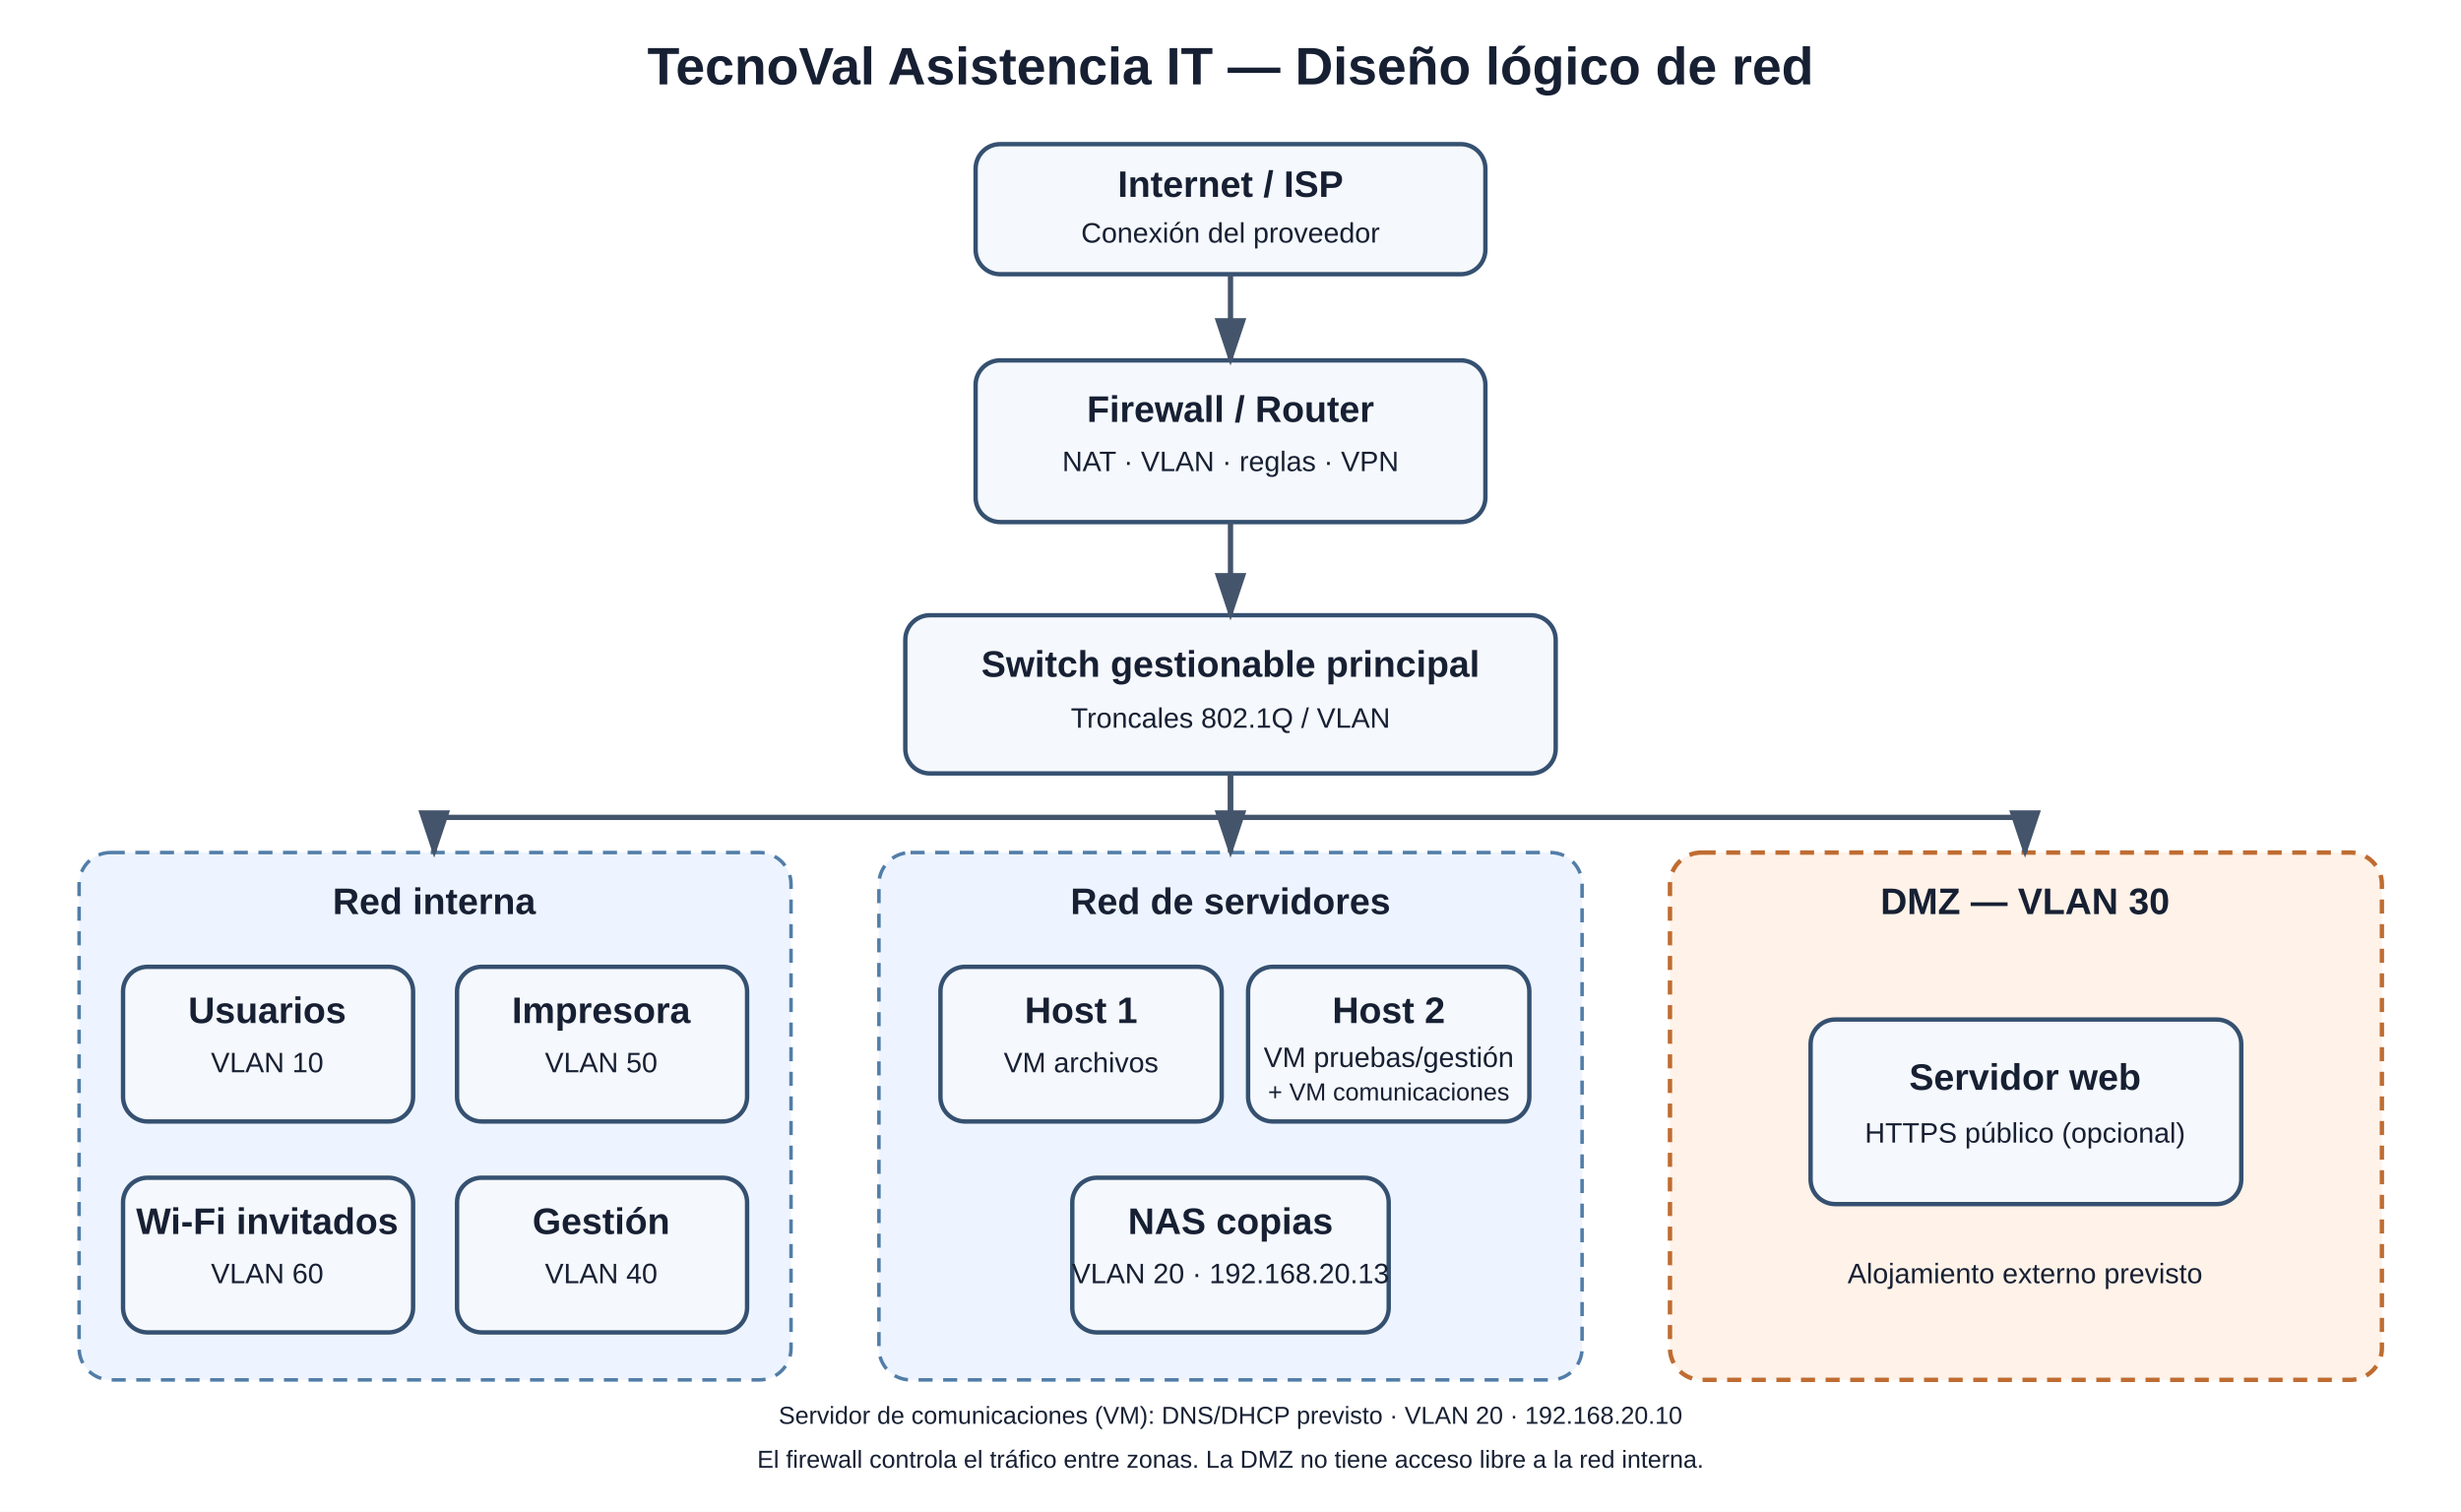
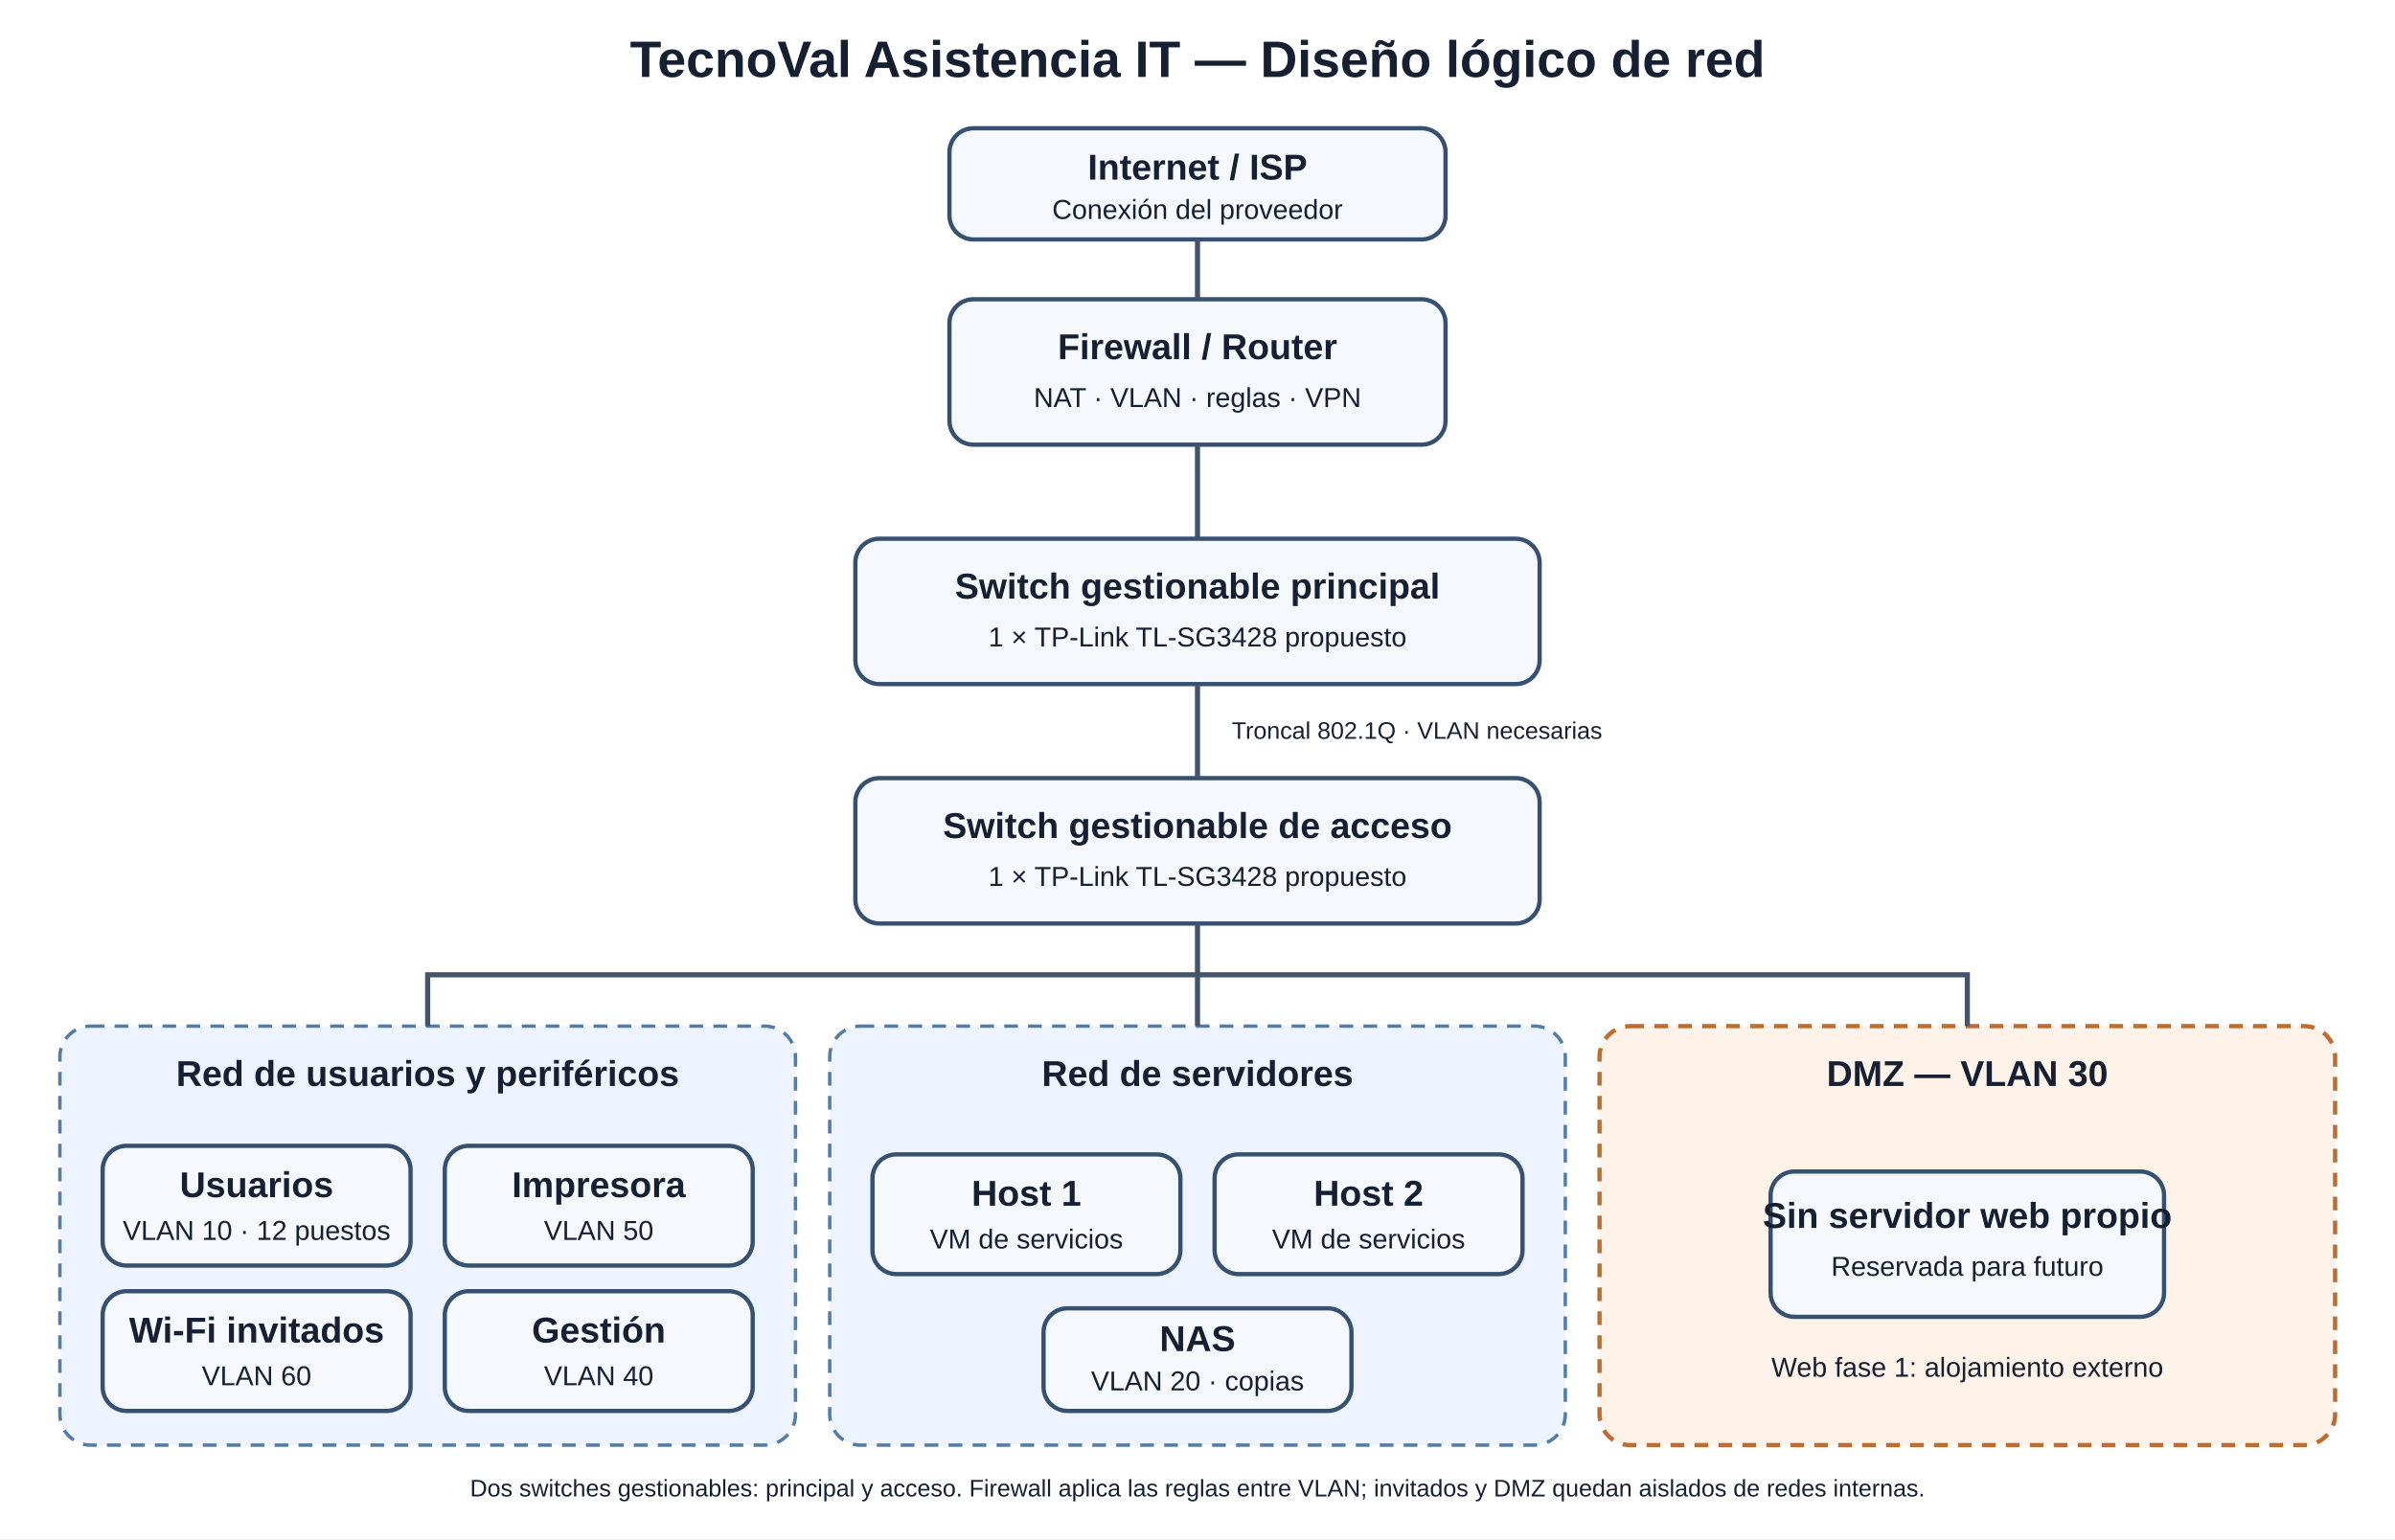
- <svg xmlns="http://www.w3.org/2000/svg" width="1400" height="860" viewBox="0 0 1400 860">
+ <svg xmlns="http://www.w3.org/2000/svg" width="1400" height="900" viewBox="0 0 1400 900">
  <defs>
-     <style>text{font-family:Arial,sans-serif;fill:#172033}.title{font-size:30px;font-weight:bold}.label{font-size:21px;font-weight:bold}.small{font-size:16px}.tiny{font-size:14px}.box{fill:#f5f8fc;stroke:#355070;stroke-width:2.5;rx:14}.zone{fill:#edf4ff;stroke:#527da8;stroke-width:2;stroke-dasharray:8 6;rx:18}.dmz{fill:#fff2e8;stroke:#bf6c31;stroke-width:2.5;stroke-dasharray:8 6;rx:18}.line{stroke:#43546b;stroke-width:3;fill:none}</style>
-     <marker id="arrow" markerWidth="10" markerHeight="10" refX="8" refY="3" orient="auto">
-       <path d="M0,0 L0,6 L9,3 z" fill="#43546b" />
-     </marker>
+     <style>
+ text{font-family:Arial,sans-serif;fill:#172033}.title{font-size:30px;font-weight:bold}.label{font-size:21px;font-weight:bold}.small{font-size:16px}.tiny{font-size:14px}
+ .box{fill:#f5f8fc;stroke:#355070;stroke-width:2.5;rx:14}.zone{fill:#edf4ff;stroke:#527da8;stroke-width:2;stroke-dasharray:8 6;rx:18}.dmz{fill:#fff2e8;stroke:#bf6c31;stroke-width:2.5;stroke-dasharray:8 6;rx:18}.line{stroke:#43546b;stroke-width:3;fill:none}
+ </style>
  </defs>
-   <rect width="1400" height="860" fill="#fff" />
-   <text x="700" y="48" text-anchor="middle" class="title">TecnoVal Asistencia IT — Diseño lógico de red</text>
-   <rect x="555" y="82" width="290" height="74" class="box" />
-   <text x="700" y="112" text-anchor="middle" class="label">Internet / ISP</text>
-   <text x="700" y="138" text-anchor="middle" class="small">Conexión del proveedor</text>
-   <rect x="555" y="205" width="290" height="92" class="box" />
-   <text x="700" y="240" text-anchor="middle" class="label">Firewall / Router</text>
-   <text x="700" y="268" text-anchor="middle" class="small">NAT · VLAN · reglas · VPN</text>
-   <path d="M700 156 V205" class="line" marker-end="url(#arrow)" />
-   <rect x="515" y="350" width="370" height="90" class="box" />
-   <text x="700" y="385" text-anchor="middle" class="label">Switch gestionable principal</text>
-   <text x="700" y="414" text-anchor="middle" class="small">Troncales 802.1Q / VLAN</text>
-   <path d="M700 297 V350" class="line" marker-end="url(#arrow)" />
-   <rect x="45" y="485" width="405" height="300" class="zone" />
-   <text x="247" y="520" text-anchor="middle" class="label">Red interna</text>
-   <rect x="70" y="550" width="165" height="88" class="box" />
-   <text x="152" y="582" text-anchor="middle" class="label">Usuarios</text>
-   <text x="152" y="610" text-anchor="middle" class="small">VLAN 10</text>
-   <rect x="260" y="550" width="165" height="88" class="box" />
-   <text x="342" y="582" text-anchor="middle" class="label">Impresora</text>
-   <text x="342" y="610" text-anchor="middle" class="small">VLAN 50</text>
-   <rect x="70" y="670" width="165" height="88" class="box" />
-   <text x="152" y="702" text-anchor="middle" class="label">Wi-Fi invitados</text>
-   <text x="152" y="730" text-anchor="middle" class="small">VLAN 60</text>
-   <rect x="260" y="670" width="165" height="88" class="box" />
-   <text x="342" y="702" text-anchor="middle" class="label">Gestión</text>
-   <text x="342" y="730" text-anchor="middle" class="small">VLAN 40</text>
-   <rect x="500" y="485" width="400" height="300" class="zone" />
-   <text x="700" y="520" text-anchor="middle" class="label">Red de servidores</text>
-   <rect x="535" y="550" width="160" height="88" class="box" />
-   <text x="615" y="582" text-anchor="middle" class="label">Host 1</text>
-   <text x="615" y="610" text-anchor="middle" class="small">VM archivos</text>
-   <rect x="710" y="550" width="160" height="88" class="box" />
-   <text x="790" y="582" text-anchor="middle" class="label">Host 2</text>
-   <text x="790" y="607" text-anchor="middle" class="small">VM pruebas/gestión</text>
-   <text x="790" y="626" text-anchor="middle" class="tiny">+ VM comunicaciones</text>
-   <rect x="610" y="670" width="180" height="88" class="box" />
-   <text x="700" y="702" text-anchor="middle" class="label">NAS copias</text>
-   <text x="700" y="730" text-anchor="middle" class="small">VLAN 20 · 192.168.20.13</text>
-   <rect x="950" y="485" width="405" height="300" class="dmz" />
-   <text x="1152" y="520" text-anchor="middle" class="label">DMZ — VLAN 30</text>
-   <rect x="1030" y="580" width="245" height="105" class="box" />
-   <text x="1152" y="620" text-anchor="middle" class="label">Servidor web</text>
-   <text x="1152" y="650" text-anchor="middle" class="small">HTTPS público (opcional)</text>
-   <text x="1152" y="730" text-anchor="middle" class="small">Alojamiento externo previsto</text>
-   <path d="M700 440 V465 H247 V485" class="line" marker-end="url(#arrow)" />
-   <path d="M700 440 V485" class="line" marker-end="url(#arrow)" />
-   <path d="M700 465 H1152 V485" class="line" marker-end="url(#arrow)" />
-   <text x="700" y="810" text-anchor="middle" class="tiny">Servidor de comunicaciones (VM): DNS/DHCP previsto · VLAN 20 · 192.168.20.10</text>
-   <text x="700" y="835" text-anchor="middle" class="tiny">El firewall controla el tráfico entre zonas. La DMZ no tiene acceso libre a la red interna.</text>
+   <rect width="1400" height="900" fill="#fff" />
+   <text x="700" y="45" text-anchor="middle" class="title">TecnoVal Asistencia IT — Diseño lógico de red</text>
+   <rect x="555" y="75" width="290" height="65" class="box" />
+   <text x="700" y="105" text-anchor="middle" class="label">Internet / ISP</text>
+   <text x="700" y="128" text-anchor="middle" class="small">Conexión del proveedor</text>
+   <rect x="555" y="175" width="290" height="85" class="box" />
+   <text x="700" y="210" text-anchor="middle" class="label">Firewall / Router</text>
+   <text x="700" y="238" text-anchor="middle" class="small">NAT · VLAN · reglas · VPN</text>
+   <path d="M700 140 V175" class="line" />
+   <rect x="500" y="315" width="400" height="85" class="box" />
+   <text x="700" y="350" text-anchor="middle" class="label">Switch gestionable principal</text>
+   <text x="700" y="378" text-anchor="middle" class="small">1 × TP-Link TL-SG3428 propuesto</text>
+   <path d="M700 260 V315" class="line" />
+   <rect x="500" y="455" width="400" height="85" class="box" />
+   <text x="700" y="490" text-anchor="middle" class="label">Switch gestionable de acceso</text>
+   <text x="700" y="518" text-anchor="middle" class="small">1 × TP-Link TL-SG3428 propuesto</text>
+   <path d="M700 400 V455" class="line" />
+   <text x="720" y="432" class="tiny">Troncal 802.1Q · VLAN necesarias</text>
+   <rect x="35" y="600" width="430" height="245" class="zone" />
+   <text x="250" y="635" text-anchor="middle" class="label">Red de usuarios y periféricos</text>
+   <rect x="60" y="670" width="180" height="70" class="box" />
+   <text x="150" y="700" text-anchor="middle" class="label">Usuarios</text>
+   <text x="150" y="725" text-anchor="middle" class="small">VLAN 10 · 12 puestos</text>
+   <rect x="260" y="670" width="180" height="70" class="box" />
+   <text x="350" y="700" text-anchor="middle" class="label">Impresora</text>
+   <text x="350" y="725" text-anchor="middle" class="small">VLAN 50</text>
+   <rect x="60" y="755" width="180" height="70" class="box" />
+   <text x="150" y="785" text-anchor="middle" class="label">Wi-Fi invitados</text>
+   <text x="150" y="810" text-anchor="middle" class="small">VLAN 60</text>
+   <rect x="260" y="755" width="180" height="70" class="box" />
+   <text x="350" y="785" text-anchor="middle" class="label">Gestión</text>
+   <text x="350" y="810" text-anchor="middle" class="small">VLAN 40</text>
+   <rect x="485" y="600" width="430" height="245" class="zone" />
+   <text x="700" y="635" text-anchor="middle" class="label">Red de servidores</text>
+   <rect x="510" y="675" width="180" height="70" class="box" />
+   <text x="600" y="705" text-anchor="middle" class="label">Host 1</text>
+   <text x="600" y="730" text-anchor="middle" class="small">VM de servicios</text>
+   <rect x="710" y="675" width="180" height="70" class="box" />
+   <text x="800" y="705" text-anchor="middle" class="label">Host 2</text>
+   <text x="800" y="730" text-anchor="middle" class="small">VM de servicios</text>
+   <rect x="610" y="765" width="180" height="60" class="box" />
+   <text x="700" y="790" text-anchor="middle" class="label">NAS</text>
+   <text x="700" y="813" text-anchor="middle" class="small">VLAN 20 · copias</text>
+   <rect x="935" y="600" width="430" height="245" class="dmz" />
+   <text x="1150" y="635" text-anchor="middle" class="label">DMZ — VLAN 30</text>
+   <rect x="1035" y="685" width="230" height="85" class="box" />
+   <text x="1150" y="718" text-anchor="middle" class="label">Sin servidor web propio</text>
+   <text x="1150" y="746" text-anchor="middle" class="small">Reservada para futuro</text>
+   <text x="1150" y="805" text-anchor="middle" class="small">Web fase 1: alojamiento externo</text>
+   <path d="M700 540 V570 H250 V600" class="line" />
+   <path d="M700 570 V600" class="line" />
+   <path d="M700 570 H1150 V600" class="line" />
+   <text x="700" y="875" text-anchor="middle" class="tiny">Dos switches gestionables: principal y acceso. Firewall aplica las reglas entre VLAN; invitados y DMZ quedan aislados de redes internas.</text>
</svg>
